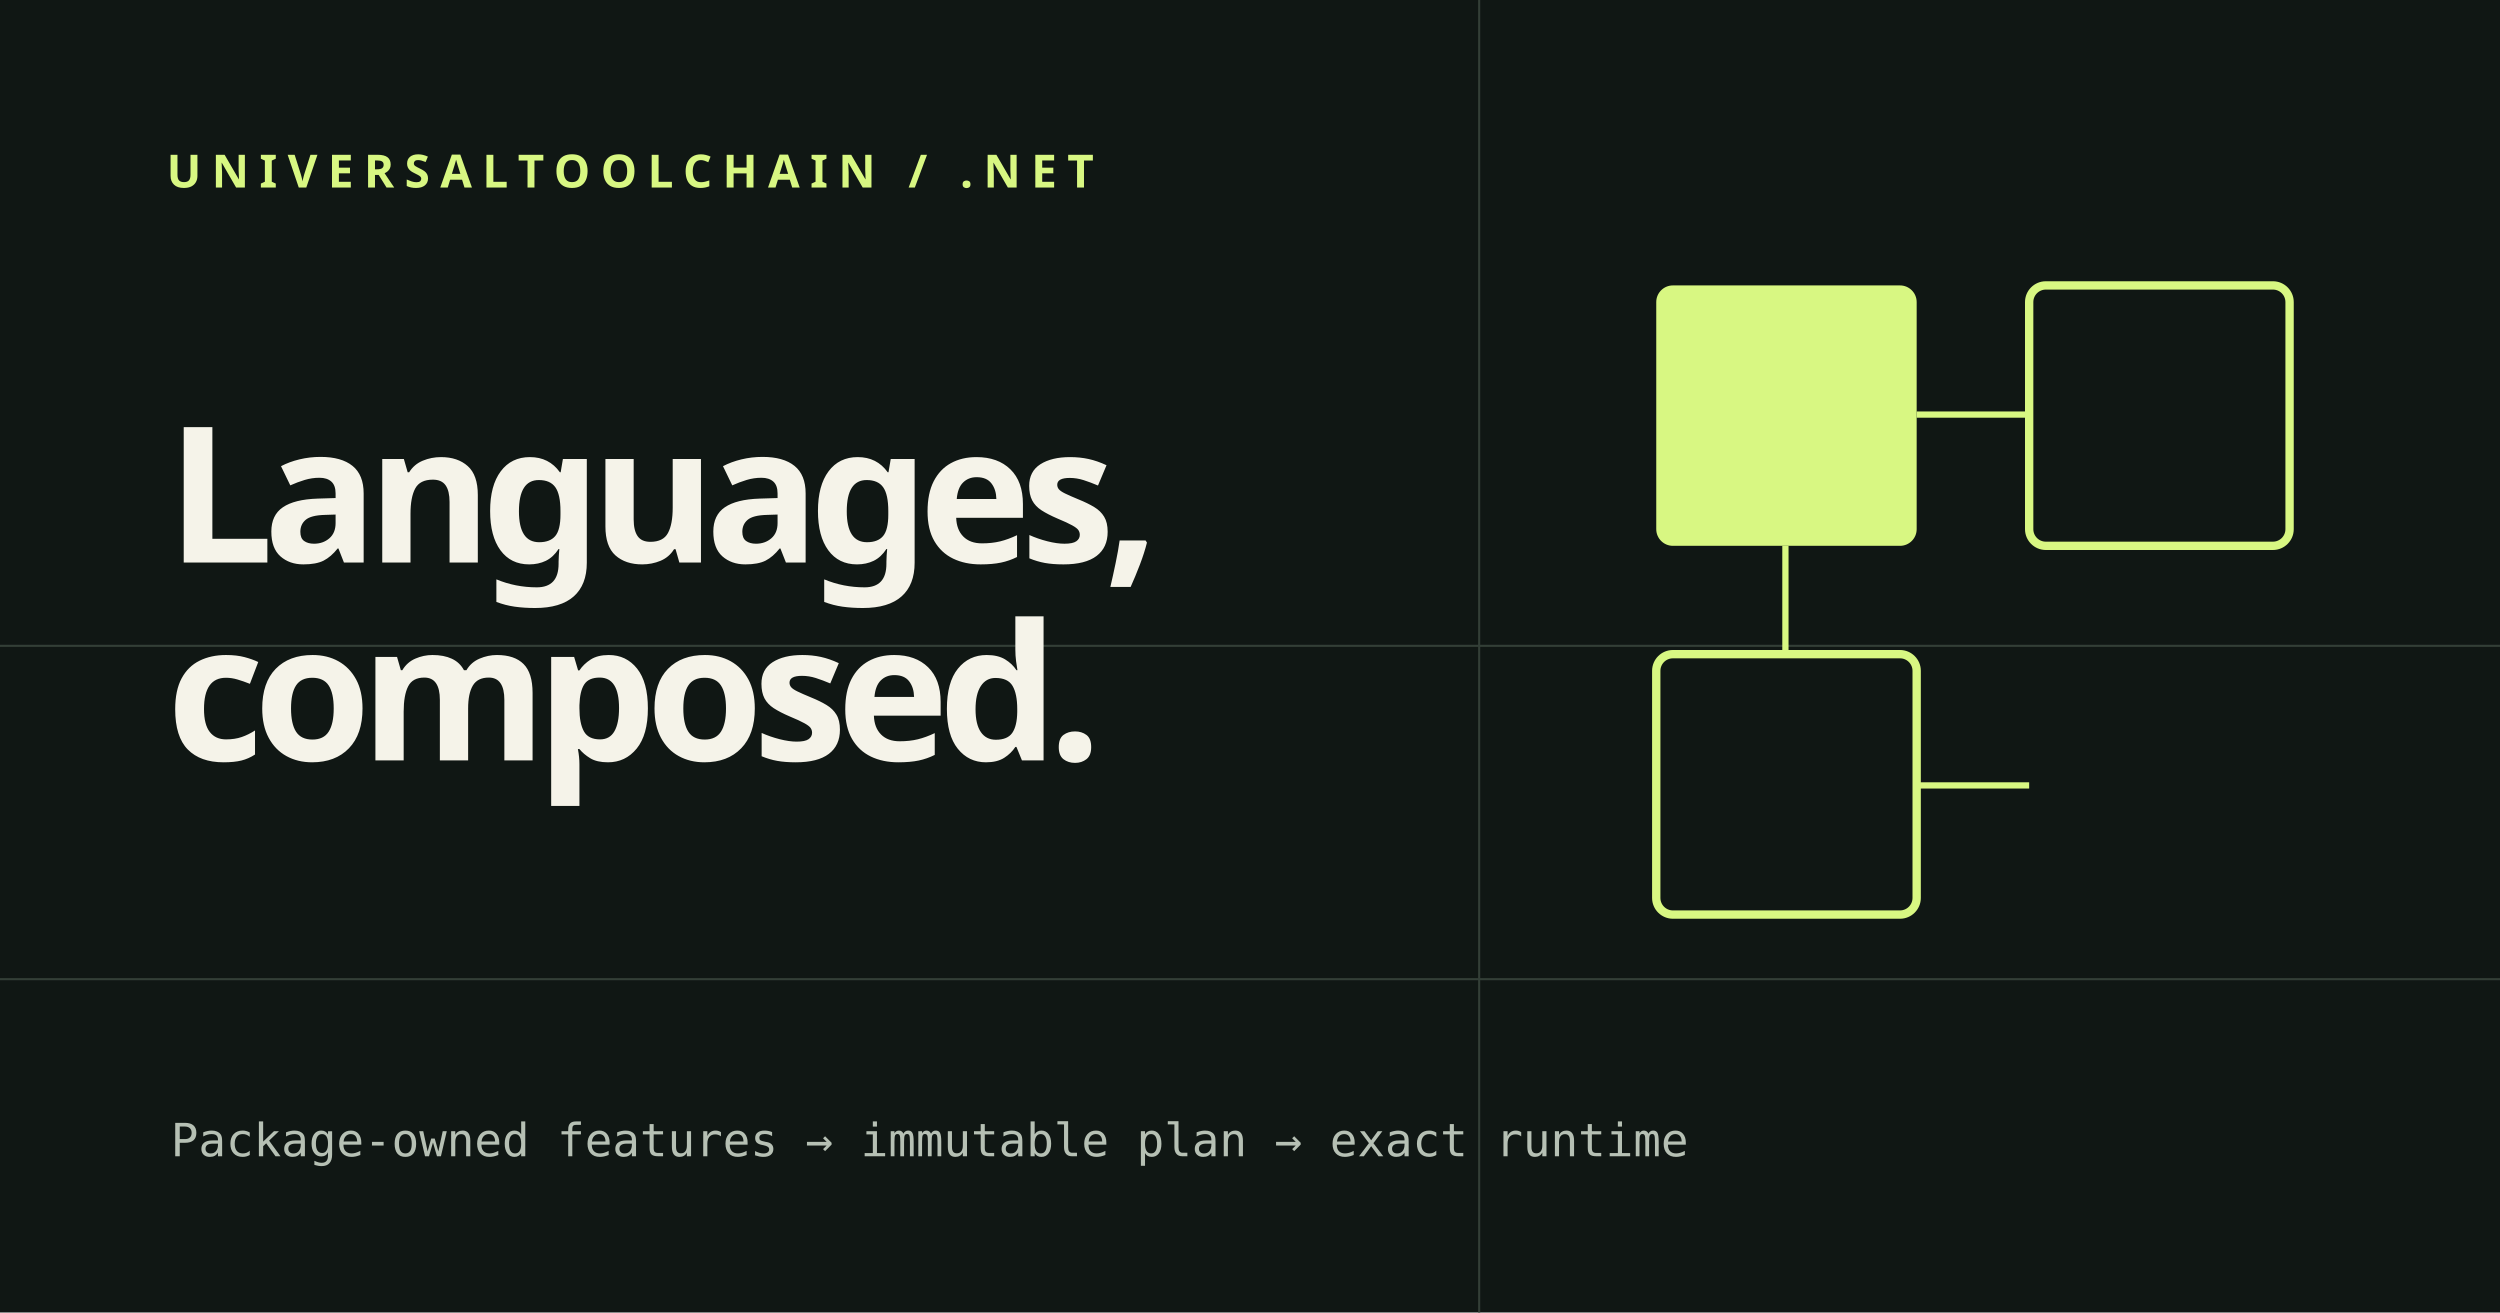
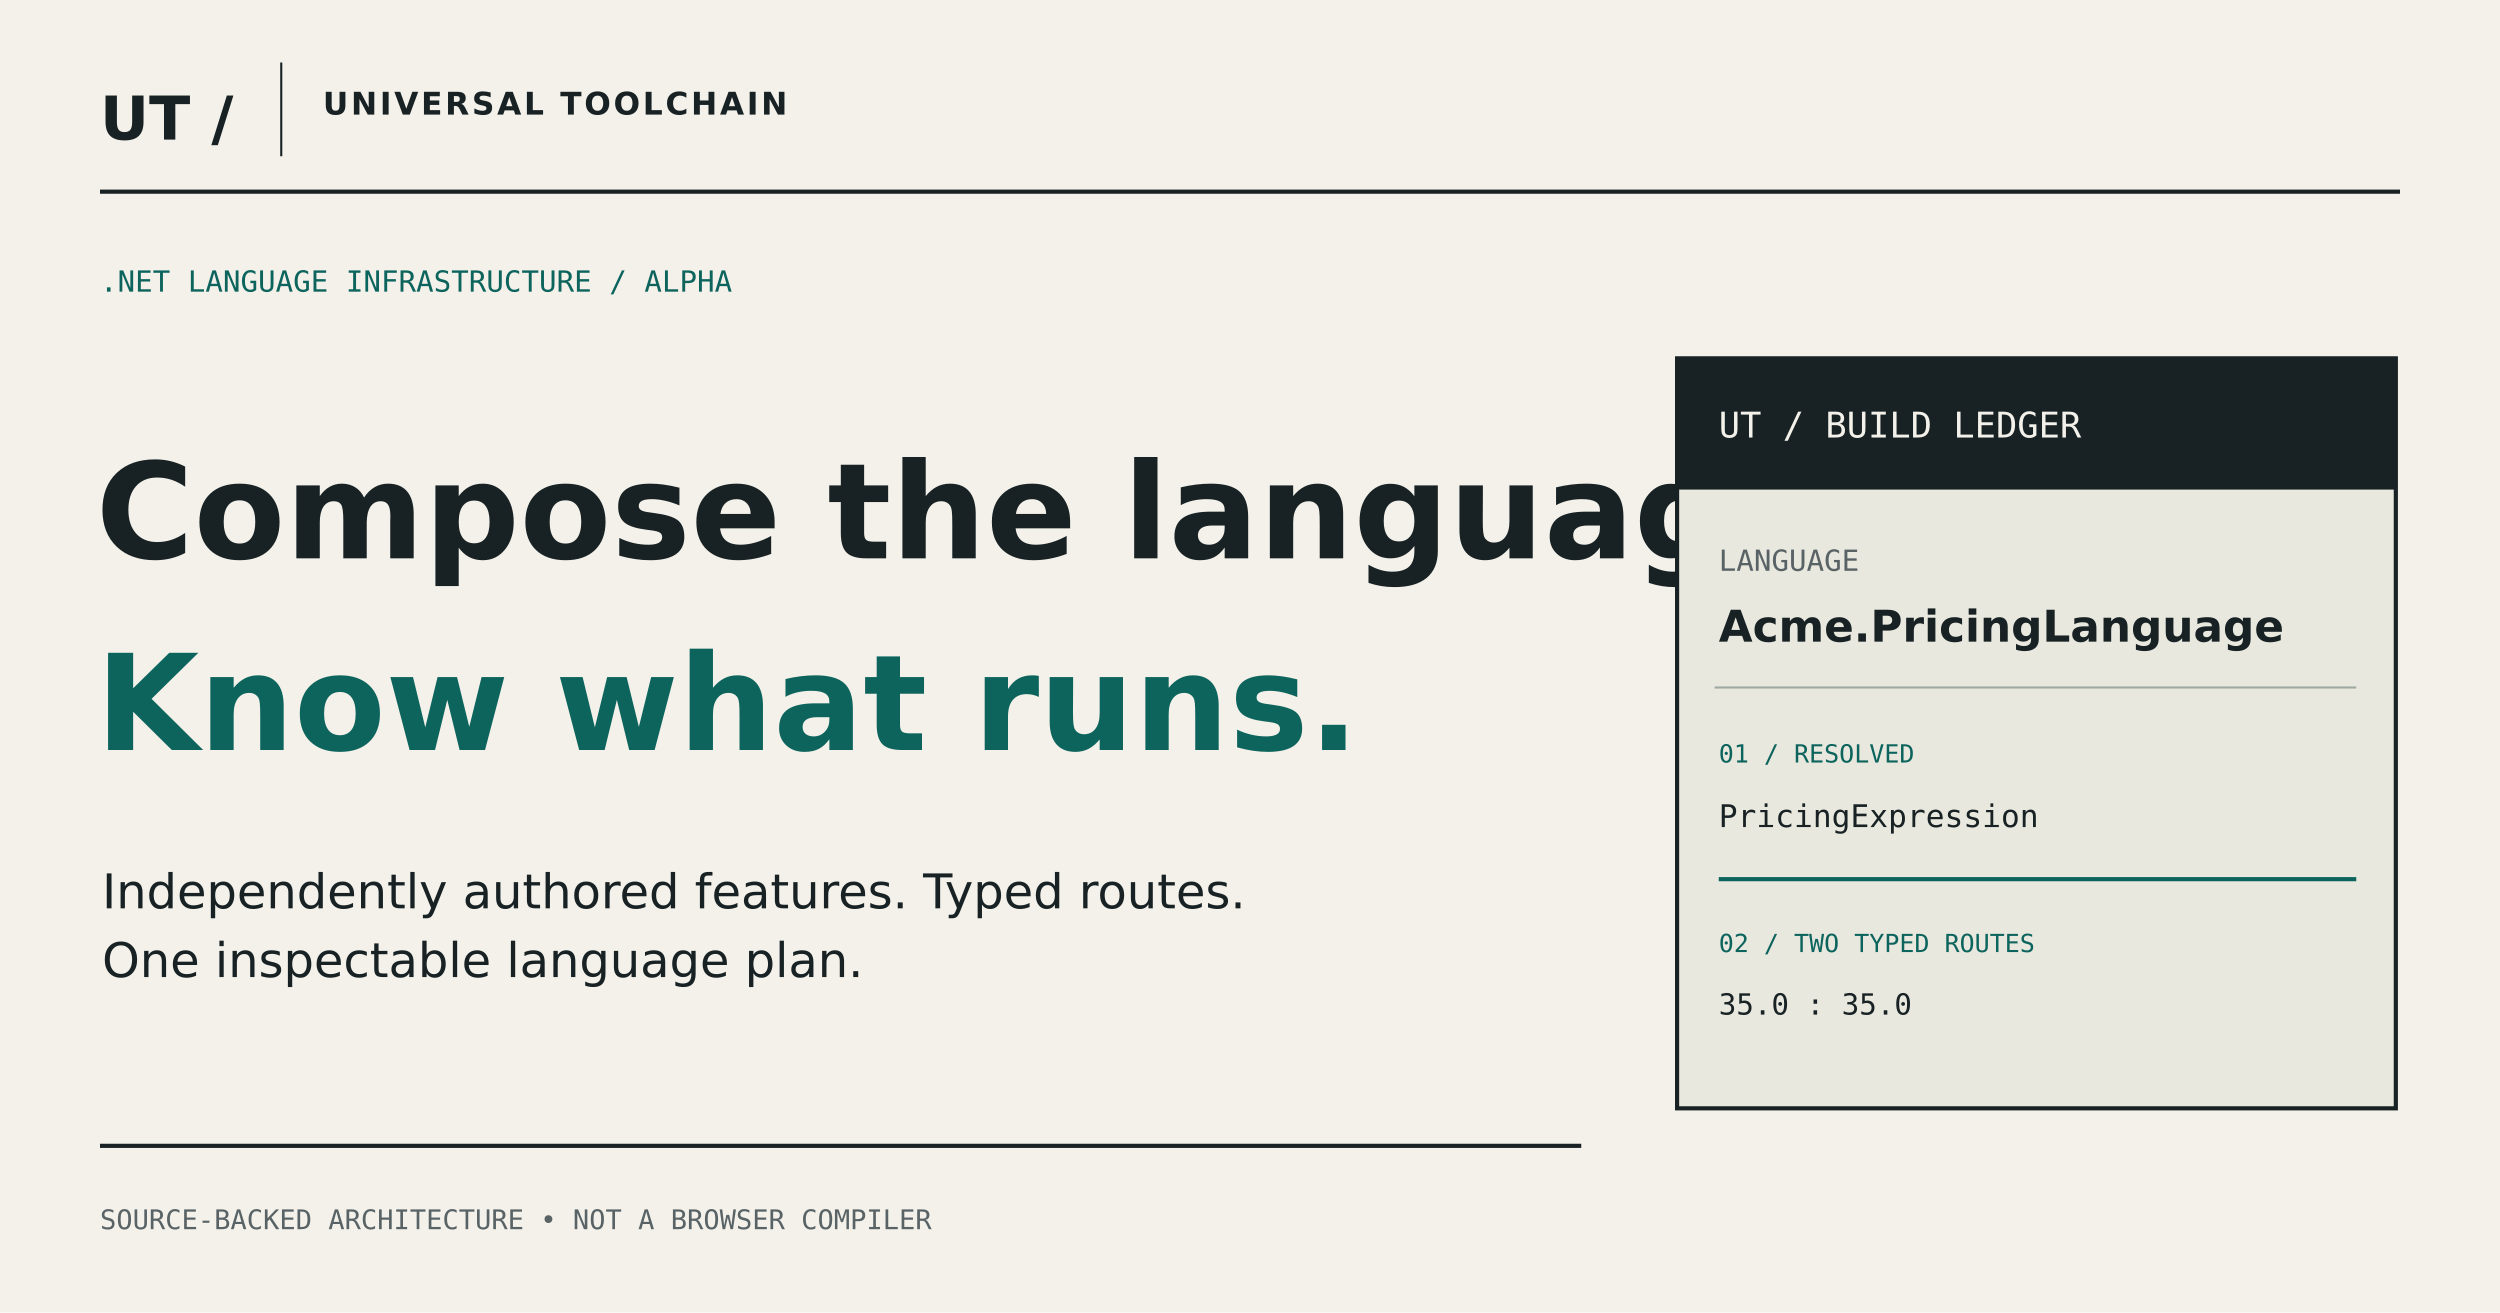
- <svg xmlns="http://www.w3.org/2000/svg" viewBox="0 0 1200 630">
-   <rect width="1200" height="630" fill="#101714" />
-   <path d="M0 470h1200M0 310h1200M710 0v630" stroke="#333f37" stroke-width="1" />
-   <rect x="795" y="137" width="125" height="125" rx="8" fill="#d8f782" />
-   <rect x="974" y="137" width="125" height="125" rx="8" fill="none" stroke="#d8f782" stroke-width="4" />
-   <rect x="795" y="314" width="125" height="125" rx="8" fill="none" stroke="#d8f782" stroke-width="4" />
-   <path d="M920 199h54M857 262v52M920 377h54" stroke="#d8f782" stroke-width="3" />
-   <text x="80" y="90" font-family="sans-serif" font-size="22" letter-spacing="5" font-weight="700" fill="#d8f782">UNIVERSALTOOLCHAIN / .NET</text>
-   <text x="80" y="270" font-family="sans-serif" font-size="91" font-weight="750" letter-spacing="-5" fill="#f5f3e9">Languages,</text>
-   <text x="80" y="365" font-family="sans-serif" font-size="91" font-weight="750" letter-spacing="-5" fill="#f5f3e9">composed.</text>
-   <text x="82" y="555" font-family="monospace" font-size="22" fill="#b6c0b4">Package-owned features → immutable plan → exact runtime</text>
+ <svg xmlns="http://www.w3.org/2000/svg" width="1200" height="630" viewBox="0 0 1200 630">
+   <rect width="1200" height="630" fill="#f3f1ea" />
+   <path d="M48 92H1152" stroke="#182224" stroke-width="2" />
+   <text x="48" y="67" font-family="DejaVu Sans,Arial,sans-serif" font-size="29" font-weight="700" fill="#182224">UT /</text>
+   <path d="M135 30v45" stroke="#182224" stroke-width="1" />
+   <text x="155" y="55" font-family="DejaVu Sans,Arial,sans-serif" font-size="15" font-weight="700" letter-spacing="1.3" fill="#182224">UNIVERSAL TOOLCHAIN</text>
+   <text x="48" y="140" font-family="DejaVu Sans Mono,monospace" font-size="14" fill="#0c645d">.NET LANGUAGE INFRASTRUCTURE   /   ALPHA</text>
+   <text x="46" y="268" font-family="DejaVu Sans,Arial,sans-serif" font-size="64" font-weight="700" fill="#182224">Compose the language.</text>
+   <text x="46" y="360" font-family="DejaVu Sans,Arial,sans-serif" font-size="64" font-weight="700" fill="#0c645d">Know what runs.</text>
+   <text x="49" y="436" font-family="DejaVu Sans,Arial,sans-serif" font-size="23" fill="#182224">Independently authored features. Typed routes.</text>
+   <text x="49" y="469" font-family="DejaVu Sans,Arial,sans-serif" font-size="23" fill="#182224">One inspectable language plan.</text>
+   <rect x="805" y="172" width="345" height="360" fill="#e8e8df" stroke="#182224" stroke-width="2" />
+   <rect x="805" y="172" width="345" height="63" fill="#182224" />
+   <text x="825" y="210" font-family="DejaVu Sans Mono,monospace" font-size="17" fill="#f3f1ea">UT / BUILD LEDGER</text>
+   <text x="825" y="274" font-family="DejaVu Sans Mono,monospace" font-size="14" fill="#596366">LANGUAGE</text>
+   <text x="825" y="308" font-family="DejaVu Sans,Arial,sans-serif" font-size="21" font-weight="700" fill="#182224">Acme.PricingLanguage</text>
+   <path d="M823 330H1131" stroke="#9fa8a1" />
+   <text x="825" y="366" font-family="DejaVu Sans Mono,monospace" font-size="12" fill="#0c645d">01 / RESOLVED</text>
+   <text x="825" y="397" font-family="DejaVu Sans Mono,monospace" font-size="15" fill="#182224">PricingExpression</text>
+   <path d="M825 422H1131" stroke="#0c645d" stroke-width="2" />
+   <text x="825" y="457" font-family="DejaVu Sans Mono,monospace" font-size="12" fill="#0c645d">02 / TWO TYPED ROUTES</text>
+   <text x="825" y="487" font-family="DejaVu Sans Mono,monospace" font-size="14" fill="#182224">35.0 : 35.0</text>
+   <text x="48" y="590" font-family="DejaVu Sans Mono,monospace" font-size="13" fill="#596366">SOURCE-BACKED ARCHITECTURE   •   NOT A BROWSER COMPILER</text>
+   <path d="M48 550H759" stroke="#182224" stroke-width="2" />
</svg>
